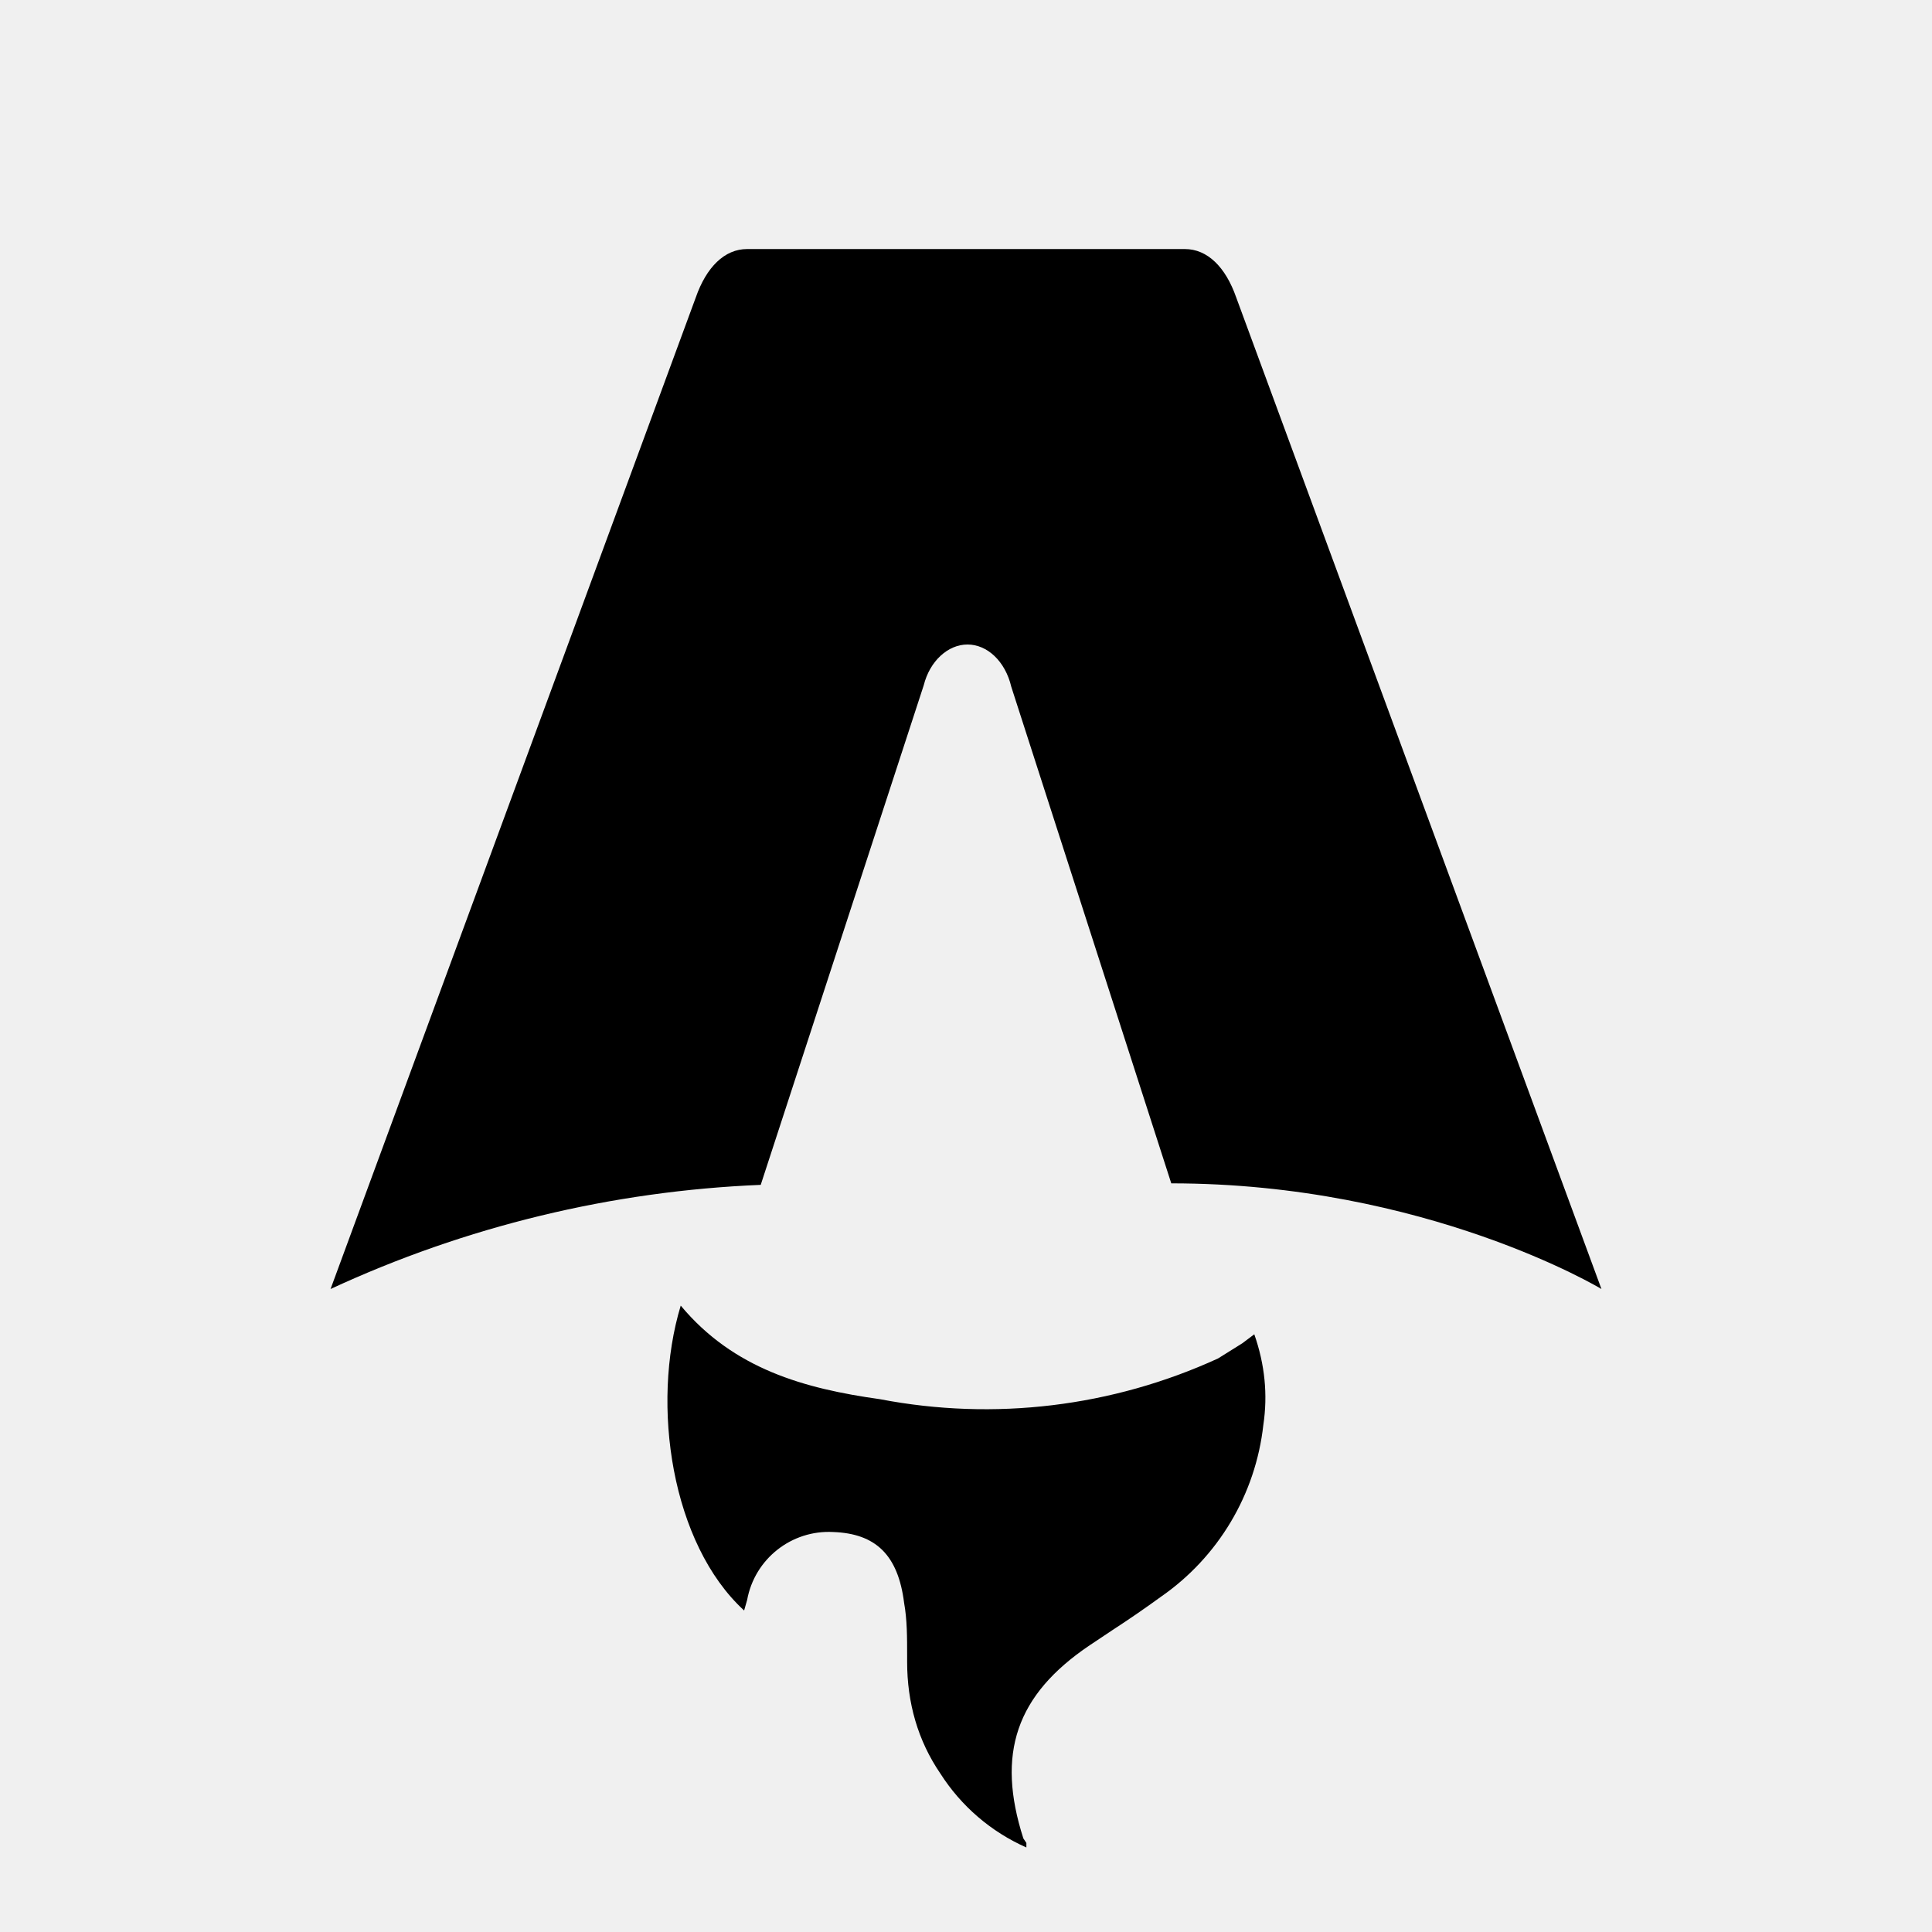
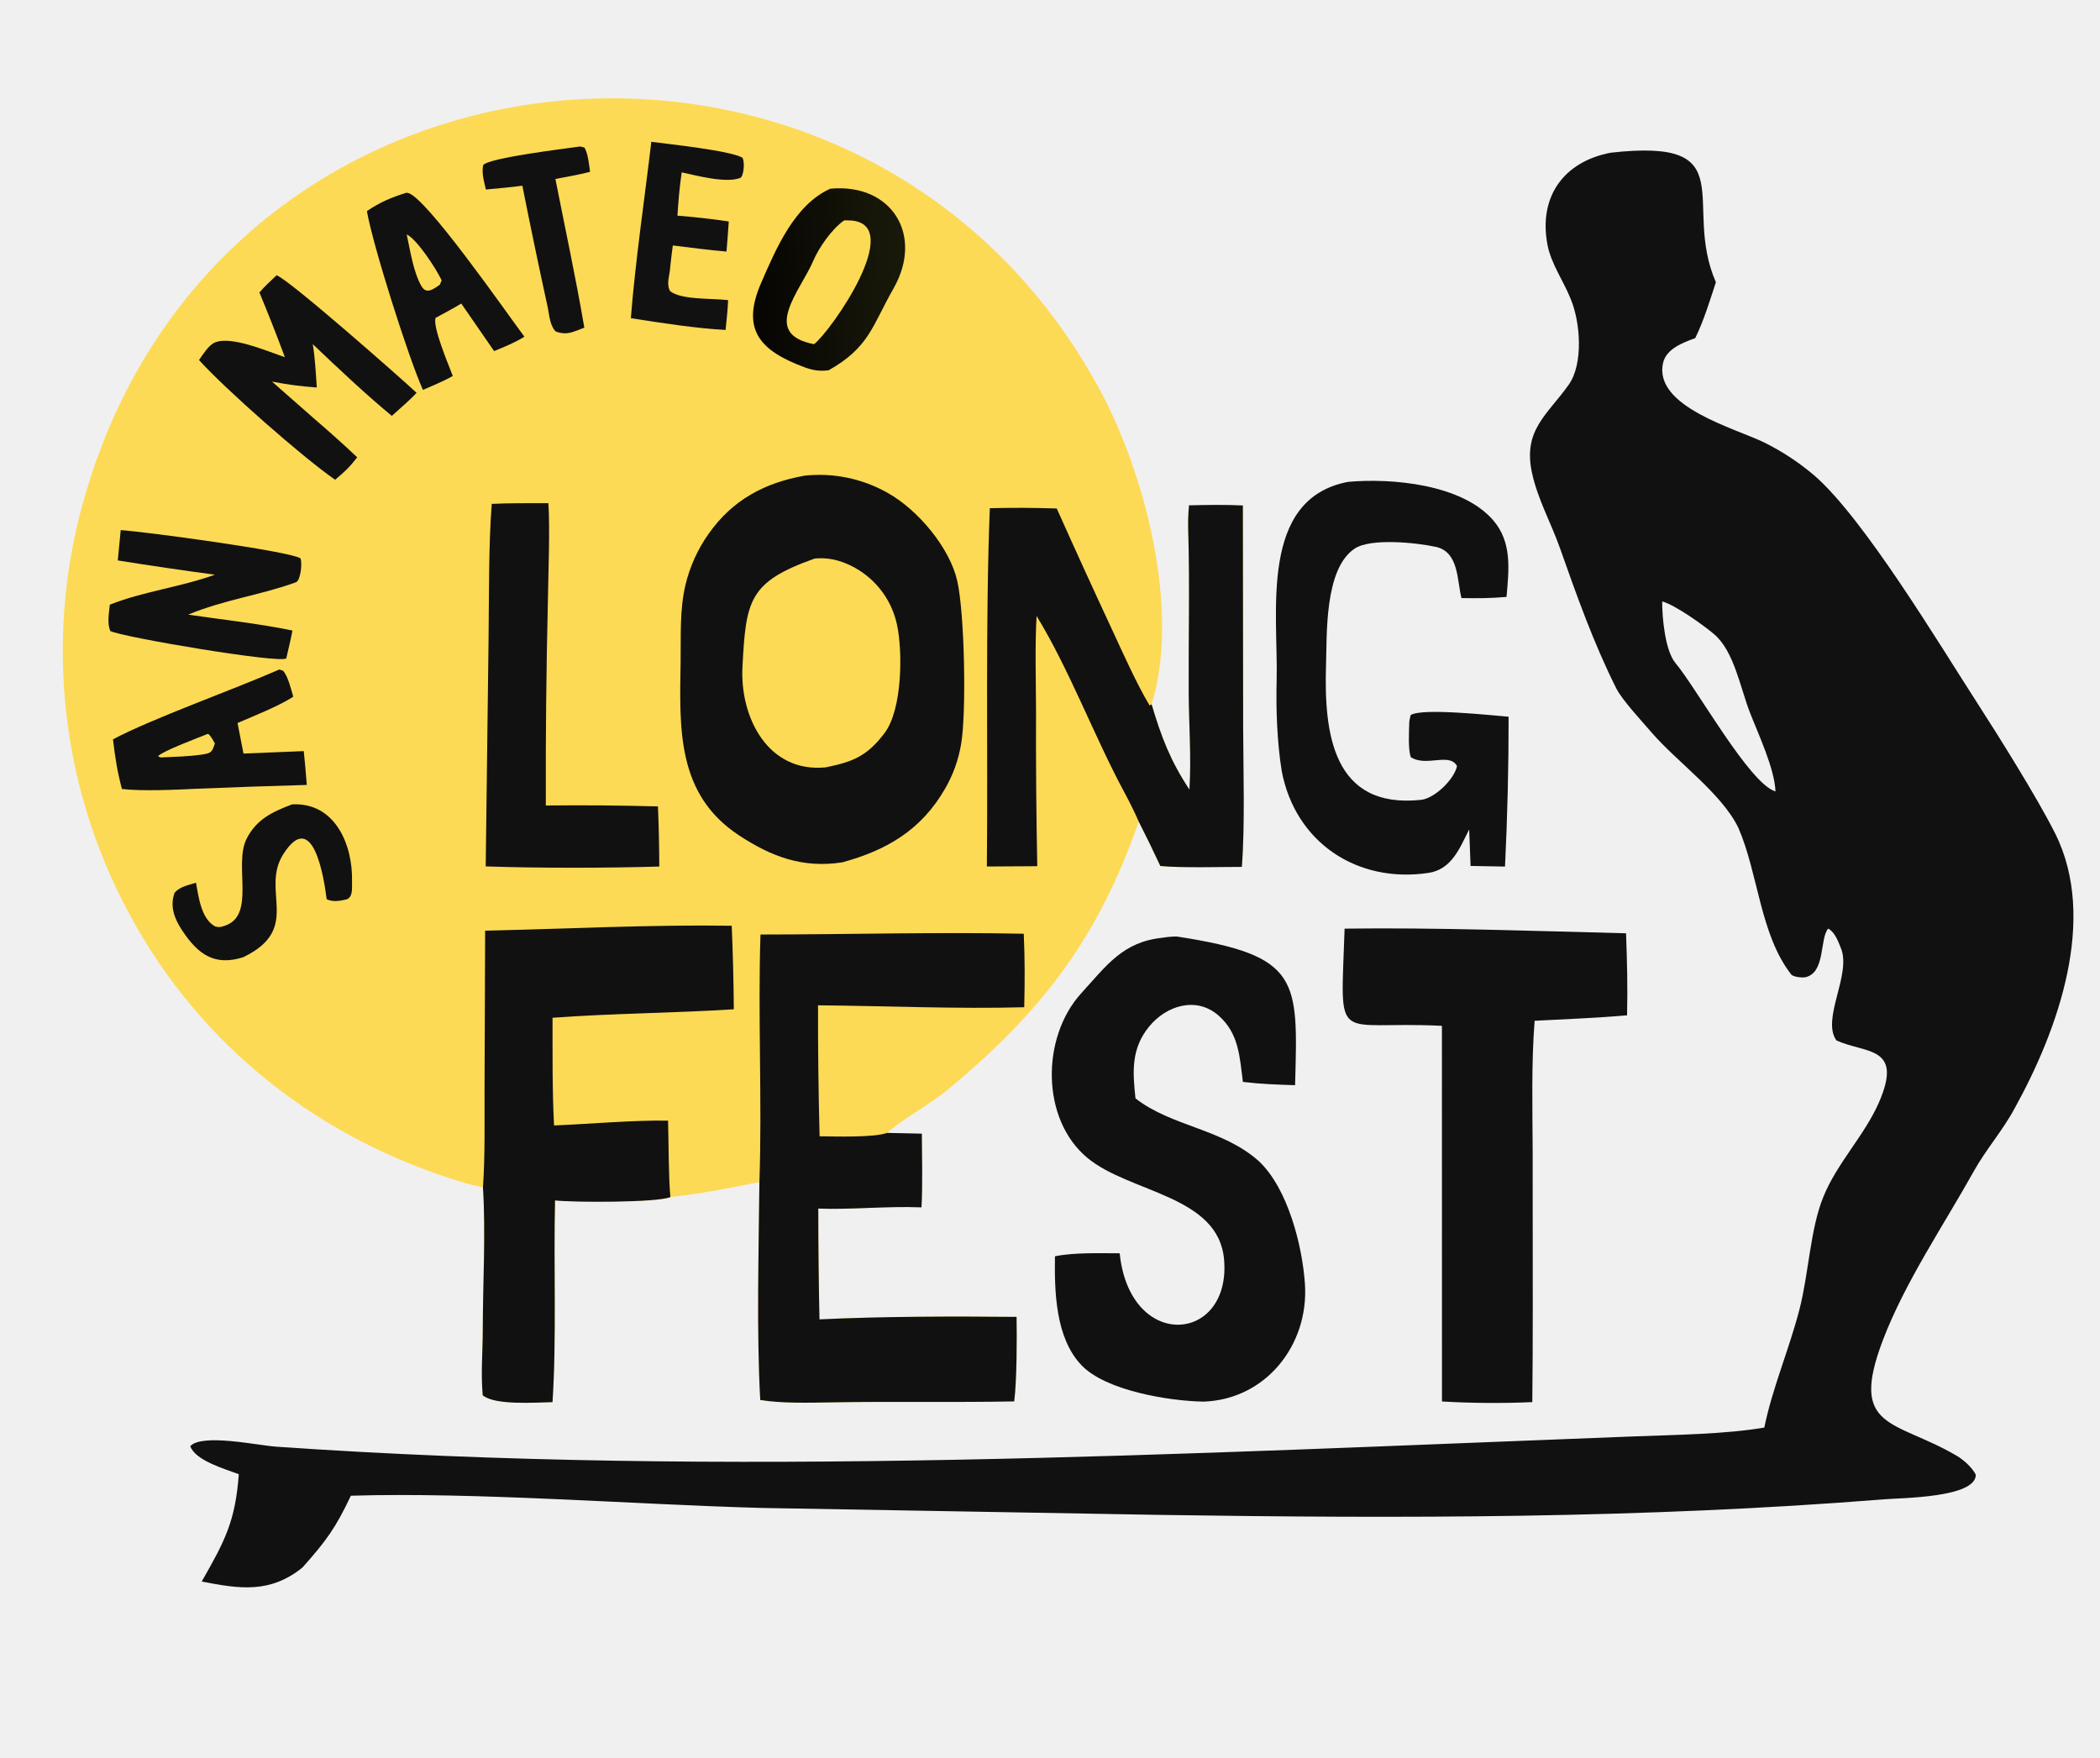
- <svg xmlns="http://www.w3.org/2000/svg" fill="none" viewBox="0 0 128 128">
-   <path d="M50.4 78.5a75.1 75.1 0 0 0-28.5 6.9l24.2-65.7c.7-2 1.9-3.2 3.4-3.2h29c1.5 0 2.7 1.2 3.4 3.2l24.2 65.7s-11.6-7-28.5-7L67 45.5c-.4-1.7-1.6-2.8-2.9-2.8-1.3 0-2.5 1.1-2.9 2.7L50.4 78.5Zm-1.1 28.2Zm-4.2-20.2c-2 6.6-.6 15.8 4.2 20.2a17.5 17.5 0 0 1 .2-.7 5.5 5.5 0 0 1 5.7-4.5c2.8.1 4.3 1.5 4.7 4.7.2 1.1.2 2.3.2 3.5v.4c0 2.7.7 5.2 2.2 7.4a13 13 0 0 0 5.7 4.9v-.3l-.2-.3c-1.8-5.6-.5-9.5 4.4-12.8l1.5-1a73 73 0 0 0 3.2-2.2 16 16 0 0 0 6.8-11.4c.3-2 .1-4-.6-6l-.8.6-1.6 1a37 37 0 0 1-22.4 2.7c-5-.7-9.7-2-13.2-6.2Z" />
-   <style>
-         path { fill: #000; }
-         @media (prefers-color-scheme: dark) {
-             path { fill: #FFF; }
-         }
-     </style>
+ <svg xmlns="http://www.w3.org/2000/svg" version="1.1" style="display: block;" viewBox="505.84 70.92 981.955 821.773" width="362" height="303" preserveAspectRatio="none">
+   <defs>
+     <linearGradient id="Gradient1" gradientUnits="userSpaceOnUse" x1="858.961" y1="203.237" x2="928.031" y2="199.606">
+       <stop class="stop0" offset="0" stop-opacity="1" stop-color="rgb(6,5,3)" />
+       <stop class="stop1" offset="1" stop-opacity="1" stop-color="rgb(25,25,10)" />
+     </linearGradient>
+   </defs>
+   <path transform="translate(0,0)" fill="rgb(253,218,85)" d="M 731.671 626.027 C 728.75 625.485 725.859 624.797 723.008 623.965 C 655.57 603.87 599.503 560.229 566.178 497.976 C 533.164 436.771 526.2 364.847 546.857 298.445 C 614.268 77.557 911.837 53.254 1019.99 252.939 C 1041.39 292.445 1057.85 356.416 1044.34 400.251 C 1048.86 415.526 1053.22 426.863 1062.02 440.088 C 1062.95 424.789 1061.76 409.839 1061.67 394.572 C 1061.54 369.65 1062.2 344.722 1061.47 319.798 C 1061.34 315.518 1061.41 311.461 1061.82 307.194 C 1070.53 307.001 1078.26 306.844 1087 307.258 L 1087.13 410.706 C 1087.17 429.643 1088.03 457.911 1086.51 476.233 C 1075.59 476.249 1058.78 476.748 1048.43 475.83 C 1045.18 468.838 1041.8 461.905 1038.3 455.034 C 1019.49 509.191 993.361 543.643 949.139 580.286 C 940.632 587.334 927.722 594.18 920.662 600.608 C 926.068 600.766 931.476 600.886 936.885 600.97 C 936.96 612.025 937.302 624.524 936.723 635.414 C 919.953 634.777 903.335 636.601 888.463 635.982 C 888.473 653.255 888.659 670.528 889.021 687.797 C 918.434 686.378 951.63 686.352 981.186 686.633 C 981.342 696.606 981.332 716.539 980.074 726.137 C 951.694 726.706 923.207 726.084 894.807 726.588 C 884.132 726.778 871.795 727.122 861.34 725.502 C 859.571 694.241 860.63 655.119 860.935 623.585 C 846.614 626.448 833.835 629.026 819.312 630.604 C 813.335 633.262 773.267 633.138 765.373 632.166 C 764.649 662.155 766.136 697.223 764.187 726.487 C 756.278 726.658 737.125 728.066 731.562 723.269 C 730.629 712.791 731.579 702.924 731.589 692.523 C 731.611 671.219 733.032 647.11 731.671 626.027 z" />
+   <path transform="translate(0,0)" fill="rgb(18,17,17)" d="M 861.443 507.853 C 901.96 507.834 944.309 506.65 984.549 507.489 C 985.094 519.612 985.045 529.705 984.768 541.854 C 953.622 542.722 919.794 541.234 888.35 540.953 C 888.298 561.367 888.543 581.782 889.083 602.189 C 896.616 602.262 914.406 602.856 920.662 600.608 C 926.068 600.766 931.476 600.886 936.885 600.97 C 936.96 612.025 937.302 624.524 936.723 635.414 C 919.953 634.777 903.335 636.601 888.463 635.982 C 888.473 653.255 888.659 670.528 889.021 687.797 C 918.434 686.378 951.63 686.352 981.186 686.633 C 981.342 696.606 981.332 716.539 980.074 726.137 C 951.694 726.706 923.207 726.084 894.807 726.588 C 884.132 726.778 871.795 727.122 861.34 725.502 C 859.571 694.241 860.63 655.119 860.935 623.585 C 862.26 585.962 860.179 546.053 861.443 507.853 z" />
+   <path transform="translate(0,0)" fill="rgb(18,17,17)" d="M 732.69 506.065 C 769.227 505.215 811.768 503.17 847.995 503.758 C 848.55 516.768 848.877 529.788 848.976 542.81 C 820.85 544.607 791.686 544.726 764.205 546.778 C 764.235 563.149 764.055 580.864 764.915 597.127 C 781.355 596.454 802.487 594.572 818.225 594.878 C 818.525 604.98 818.412 621.165 819.312 630.604 C 813.335 633.262 773.267 633.138 765.373 632.166 C 764.649 662.155 766.136 697.223 764.187 726.487 C 756.278 726.658 737.125 728.066 731.562 723.269 C 730.629 712.791 731.579 702.924 731.589 692.523 C 731.611 671.219 733.032 647.11 731.671 626.027 C 732.716 611.349 732.355 594.641 732.412 579.726 L 732.69 506.065 z" />
+   <path transform="translate(0,0)" fill="rgb(18,17,17)" d="M 1061.82 307.194 C 1070.53 307.001 1078.26 306.844 1087 307.258 L 1087.13 410.706 C 1087.17 429.643 1088.03 457.911 1086.51 476.233 C 1075.59 476.249 1058.78 476.748 1048.43 475.83 C 1045.18 468.838 1041.8 461.905 1038.3 455.034 C 1036.49 450.866 1033.9 445.656 1031.72 441.624 C 1017.53 415.382 1006.01 384.2 990.551 358.921 C 989.741 372.418 990.243 389.427 990.288 403.146 C 990.198 427.403 990.39 451.661 990.864 475.913 L 967.298 476.055 C 967.821 422.404 966.572 361.474 968.681 308.533 C 979.113 308.258 989.55 308.305 999.98 308.672 C 1008.44 327.602 1017.06 346.464 1025.82 365.257 C 1030.7 375.784 1037.46 390.916 1043.4 400.772 L 1044.34 400.251 C 1048.86 415.526 1053.22 426.863 1062.02 440.088 C 1062.95 424.789 1061.76 409.839 1061.67 394.572 C 1061.54 369.65 1062.2 344.722 1061.47 319.798 C 1061.34 315.518 1061.41 311.461 1061.82 307.194 z" />
+   <path transform="translate(0,0)" fill="rgb(18,17,17)" d="M 882.18 293.296 C 895.633 291.879 909.192 294.71 920.955 301.393 C 935.253 309.415 949.92 327.112 953.437 342.463 C 956.923 357.68 957.793 404.452 955.236 418.907 C 954.013 426.205 951.486 433.224 947.777 439.628 C 936.648 458.955 920.607 468.405 899.641 474.121 C 881.141 476.939 866.608 471.502 851.335 461.446 C 822.212 442.273 823.598 411.579 824.092 380.478 C 824.284 368.41 823.566 356.21 826.381 344.325 C 828.434 335.765 832.104 327.676 837.192 320.493 C 848.35 304.626 863.423 296.614 882.18 293.296 z" />
+   <path transform="translate(0,0)" fill="rgb(253,218,85)" d="M 886.777 332.075 C 894.328 331.333 901.246 333.564 907.615 337.575 C 916.68 343.349 923.045 352.522 925.282 363.035 C 928 375.727 927.755 402.649 919.475 413.637 C 911.158 424.674 904.377 427.134 891.963 429.694 C 864.848 432.391 851.804 406.197 853.008 382.823 C 854.627 351.373 856.052 343.009 886.777 332.075 z" />
+   <path transform="translate(0,0)" fill="rgb(18,17,17)" d="M 735.782 306.513 C 744.091 306.075 753.855 306.237 762.275 306.17 C 763.052 318.719 762.218 338.844 762.031 351.843 C 761.277 383.733 760.957 415.633 761.071 447.532 C 778.546 447.339 796.023 447.481 813.492 447.959 C 813.886 457.322 814.095 466.693 814.119 476.064 C 789.856 476.815 756.996 476.84 732.956 476.004 L 734.291 369.821 C 734.547 350.172 734.268 325.661 735.782 306.513 z" />
+   <path transform="translate(0,0)" fill="url(#Gradient1)" d="M 894.083 159.151 C 922.682 156.469 937.935 180.712 923.646 205.788 C 913.651 223.327 912.337 233.291 893.356 244.021 C 889.218 244.61 885.802 244.052 881.827 242.563 C 861.477 234.941 852.156 225.274 861.725 203.249 C 868.642 187.328 877.343 166.663 894.083 159.151 z" />
+   <path transform="translate(0,0)" fill="rgb(253,218,85)" d="M 900.636 173.948 C 901.597 173.928 902.558 173.945 903.517 173.999 C 929.555 175.527 894.364 225.814 886.492 231.844 C 861.247 227.038 880.193 206.835 886.114 192.871 C 888.717 186.732 895.072 177.611 900.636 173.948 z" />
+   <path transform="translate(0,0)" fill="rgb(18,17,17)" d="M 635.158 199.634 C 640.657 201.31 693.614 247.988 700.63 254.58 C 697.647 257.87 692.499 262.254 689.054 265.36 C 676.933 255.397 663.487 242.687 652.096 231.827 C 653.173 238.427 653.518 245.394 653.971 252.088 C 645.888 251.485 641.009 250.84 633.042 249.342 L 652.192 266.184 C 659.412 272.414 665.937 278.156 672.875 284.736 C 668.955 289.721 667.376 291.129 662.54 295.232 C 647.05 284.468 611.315 252.977 598.908 239.278 C 600.616 236.732 603.347 232.464 606.008 231.196 C 613.532 227.61 630.541 235.065 639.036 237.916 C 635.275 227.757 631.31 217.675 627.144 207.675 C 629.355 205.006 632.604 202.077 635.158 199.634 z" />
+   <path transform="translate(0,0)" fill="rgb(18,17,17)" d="M 562.288 318.781 C 572.962 319.412 641.806 328.67 646.386 332.016 C 647.253 334.591 646.327 342.393 644.23 343.158 C 627.643 349.209 610.361 351.358 593.844 358.301 C 609.612 360.623 627.148 362.492 642.584 365.729 C 641.825 369.887 640.646 374.565 639.702 378.733 C 637.066 381.328 562.832 368.789 557.391 365.946 C 555.894 362.251 556.785 357.703 557.193 353.639 C 572.45 347.531 590.274 345.414 606.337 339.623 C 591.168 337.595 576.026 335.37 560.915 332.948 L 562.288 318.781 z" />
+   <path transform="translate(0,0)" fill="rgb(18,17,17)" d="M 636.465 383.938 L 638.196 384.528 C 640.53 387.065 641.911 393.129 642.981 396.673 C 635.982 401.168 624.804 405.564 616.913 408.959 L 619.692 423.245 L 647.882 422.102 C 648.43 427.367 648.898 432.639 649.286 437.918 C 632.27 438.391 615.257 438.978 598.248 439.679 C 588.386 440.181 572.255 440.909 562.86 439.818 C 560.696 431.732 559.626 424.862 558.673 416.587 C 577.255 406.746 614.643 393.525 636.465 383.938 z" />
+   <path transform="translate(0,0)" fill="rgb(253,218,85)" d="M 603.085 414.011 C 604.257 414.606 605.55 417.214 606.311 418.49 C 605.016 422.5 604.746 423.083 600.218 423.728 C 593.984 424.617 587.25 424.78 580.971 425.067 L 579.728 424.51 C 581.639 422.16 599.014 415.666 603.085 414.011 z" />
+   <path transform="translate(0,0)" fill="rgb(18,17,17)" d="M 695.795 161.051 C 696.004 161.067 696.214 161.072 696.422 161.1 C 704.548 162.179 742.916 217.517 751.052 228.345 C 746.199 231.313 742.115 232.893 736.887 235.072 L 721.527 212.84 C 718.53 214.726 714.474 216.817 711.304 218.569 L 709.556 219.503 C 707.923 223.499 715.688 241.705 717.562 246.698 C 713.317 249.135 708.139 251.238 703.609 253.223 C 696.835 238.167 680.236 185.824 677.399 169.614 C 683.657 165.401 688.698 163.3 695.795 161.051 z" />
+   <path transform="translate(0,0)" fill="rgb(253,218,85)" d="M 696.01 180.529 C 700.872 182.779 710.02 196.913 712.365 202.033 L 711.449 204.107 C 708.461 206.072 705.233 208.777 702.866 204.64 C 699.12 198.095 697.642 187.944 696.01 180.529 z" />
+   <path transform="translate(0,0)" fill="rgb(18,17,17)" d="M 810.397 137.218 C 818.917 138.347 847.116 141.301 852.994 144.64 C 854.283 146.949 853.53 153.519 851.943 154.123 C 845.102 156.726 831.293 152.919 824.614 151.509 C 823.546 158.689 823.086 164.498 822.608 171.755 C 830.639 172.378 838.646 173.284 846.613 174.472 C 846.356 179.052 845.898 183.926 845.544 188.528 C 837.559 187.911 828.486 186.63 820.449 185.686 C 819.907 189.732 819.428 193.786 819.013 197.846 C 818.516 201.111 817.625 204.117 819.109 206.963 C 824.041 211.152 838.13 210.326 846.307 211.236 C 846.144 215.723 845.558 220.673 845.125 225.178 C 831.804 224.533 814.157 221.794 800.828 219.688 C 802.786 194.153 807.359 162.966 810.397 137.218 z" />
+   <path transform="translate(0,0)" fill="rgb(18,17,17)" d="M 642.416 447.009 C 662.633 445.918 670.894 466.12 670.442 483.055 C 670.369 485.784 671.091 490.735 667.529 491.528 C 664.507 492.2 661.435 492.706 658.586 491.337 C 657.362 481.4 652.23 448.684 638.412 470.124 C 627.315 487.344 647.318 505.086 619.583 518.464 C 606.211 522.711 598.481 517.258 590.918 505.793 C 587.397 500.455 585.153 494.613 587.501 488.299 C 589.837 485.531 593.932 484.735 597.481 483.64 C 598.685 490.297 599.979 500.67 606.48 504.085 C 608.538 504.561 608.807 504.425 610.706 503.837 C 625.749 499.179 614.925 475.427 621.156 463.093 C 625.733 454.031 633.118 450.511 642.416 447.009 z" />
+   <path transform="translate(0,0)" fill="rgb(18,17,17)" d="M 777.132 139.41 L 779.129 139.899 C 780.881 143.016 781.226 147.611 781.75 151.248 C 777.287 152.495 770.277 153.674 765.544 154.601 C 770.098 177.707 775.106 200.938 779.074 224.121 C 773.532 226.192 771.037 227.809 765.716 225.918 C 763.061 223.324 762.7 218.566 761.986 214.767 C 757.837 195.802 753.874 176.798 750.097 157.756 C 744.544 158.508 738.651 158.987 733.044 159.526 C 732.178 155.694 730.97 151.897 731.783 148.086 C 734.709 144.643 769.935 140.455 777.132 139.41 z" />
+   <path transform="translate(0,0)" fill="rgb(18,17,17)" d="M 1258.94 142.325 C 1321.95 135.211 1292.1 166.129 1308.19 202.885 C 1305.31 211.62 1302.56 220.774 1298.53 229.012 C 1292.82 231.108 1285.01 233.961 1283.5 240.574 C 1278.81 261.104 1317.51 271.243 1330.96 277.888 C 1339.3 282.032 1347.1 287.179 1354.19 293.215 C 1377.32 313.207 1412.54 371.927 1430.23 399.331 C 1440.11 414.636 1458.55 444.039 1466.85 460.646 C 1486.85 500.692 1468.04 552.736 1447.9 589.079 C 1442.51 599.226 1434.5 608.291 1428.93 618.28 C 1414.68 643.809 1396.68 670.267 1386.33 697.358 C 1370.14 739.767 1391.89 734.508 1421.02 751.697 C 1423.92 753.406 1428.17 757.184 1429.73 760.46 C 1429.67 771.155 1395.41 771.233 1386.83 771.921 C 1274.15 780.953 1161.31 780.915 1048.39 779.214 L 861.643 775.952 C 802.045 774.317 728.25 768.474 669.904 770.242 C 662.764 785.339 658.417 791.317 647.252 803.825 C 632.173 815.996 617.905 813.845 600.165 810.355 C 611.116 791.176 615.876 782.111 617.503 760.183 C 610.93 757.733 597.067 753.748 594.81 747.06 C 600.384 741.048 626.273 746.705 634.857 747.303 C 846.233 762.017 1059.06 750.542 1270.51 742.486 C 1289.36 741.768 1312.82 741.472 1330.83 738.372 C 1334.6 719.817 1342.52 701.666 1347.35 682.793 C 1351.61 666.135 1352.33 645.401 1358.45 630.465 C 1364.73 614.902 1377.76 601.632 1384.4 586.43 C 1396.06 559.742 1378.13 563.605 1364.55 557.377 C 1357.37 547.388 1371.66 526.608 1366.67 514.298 C 1365.39 511.127 1363.9 506.812 1360.72 505.096 C 1356.67 509.458 1359.53 525.65 1350.12 527.803 C 1348.6 528.151 1344.33 527.704 1343.39 526.505 C 1328.86 507.856 1328.05 479.561 1318.75 458.099 C 1311.11 442.031 1289.77 426.923 1278.34 413.638 C 1273.55 408.083 1264.34 398.207 1261.62 392.795 C 1251.02 371.675 1243.14 349.461 1235.32 327.315 C 1231.1 315.35 1224.91 304.489 1222.2 292.029 C 1217.84 271.942 1229.38 264.899 1239.37 250.796 C 1246.29 241.012 1244.84 221.617 1240.34 210.815 C 1237.03 202.426 1231.12 194.283 1229.43 185.351 C 1225.18 162.864 1237.03 146.542 1258.94 142.325 z M 1336.06 440.946 C 1335.6 430.11 1328.03 414.227 1324 403.803 C 1319.6 392.404 1316.63 375.399 1307.48 367.543 C 1302.69 363.432 1288.88 353.553 1283.07 352.143 C 1283.05 359.845 1284.45 375.189 1289.31 380.957 C 1299.1 392.57 1323.96 437.501 1336.06 440.946 z" />
+   <path transform="translate(0,0)" fill="rgb(18,17,17)" d="M 1049.54 509.355 C 1050.86 509.091 1055.09 508.626 1056.49 508.842 C 1114.08 517.722 1112.75 528.823 1111.42 578.304 C 1102.86 578.023 1095.57 577.798 1087.02 576.768 C 1085.5 565.153 1085.2 554.088 1075.6 545.709 C 1065.22 536.658 1051.23 541.02 1043.14 550.924 C 1034.67 561.304 1035.46 572.064 1036.79 584.461 C 1053.64 597.666 1077.65 598.657 1094.56 613.91 C 1108.09 626.685 1114.85 653.486 1116.03 671.319 C 1117.9 699.861 1097.63 725.275 1068.59 726.251 C 1052.78 725.984 1023.02 721.237 1011.55 709.24 C 999.336 696.463 998.889 674.751 999.138 658.299 C 1008.07 656.461 1020.06 656.889 1029.4 656.895 C 1034.17 702.939 1081.52 698.91 1078.22 659.881 C 1075.67 629.754 1034.13 628.744 1014.3 612.287 C 992.606 594.291 992.681 556.158 1011.25 535.51 C 1023.29 522.343 1030.84 511.201 1049.54 509.355 z" />
+   <path transform="translate(0,0)" fill="rgb(18,17,17)" d="M 1134.57 505.106 C 1176.31 504.528 1224.05 506.219 1266.17 507.284 C 1266.67 520.643 1266.97 532.285 1266.65 545.628 C 1252.61 546.873 1237.57 547.432 1223.43 548.186 C 1221.88 567.714 1222.42 589.313 1222.51 609.031 L 1222.56 683.25 C 1222.57 697.661 1222.49 712.072 1222.34 726.482 C 1208.26 727.089 1194.17 726.989 1180.1 726.183 L 1180.08 550.55 C 1128.89 547.997 1132.76 561.211 1134.57 505.106 z" />
+   <path transform="translate(0,0)" fill="rgb(18,17,17)" d="M 1136.25 296.207 C 1156.74 294.388 1189.3 297.296 1203.94 314.039 C 1213 324.407 1211.39 337.379 1210.29 350.001 C 1202.63 350.687 1196.94 350.654 1189.22 350.549 C 1187.09 342.266 1188.08 329.087 1177.33 326.625 C 1168.52 324.692 1146.92 322.362 1139.3 327.406 C 1125.11 336.811 1126.34 367.412 1125.89 381.856 C 1124.89 413.62 1128.96 449.3 1170.35 444.886 C 1176.64 444.215 1185.88 435.309 1187.13 429.084 C 1183.63 422.573 1172.72 429.686 1165.48 424.893 C 1164.2 420.712 1164.72 413.365 1164.8 408.75 C 1164.83 407.782 1165.24 406.262 1165.46 405.258 C 1170.71 401.819 1202.81 405.351 1211.26 406.02 C 1211.28 429.384 1210.72 452.744 1209.58 476.079 L 1193.48 475.792 L 1192.82 458.737 C 1188.4 467.393 1184.7 477.422 1173.77 479.049 C 1140.42 484.014 1111.47 464.863 1105.15 431.312 C 1102.98 417.563 1102.45 402.715 1102.8 388.731 C 1103.57 357.407 1094.45 304.084 1136.25 296.207 z" />
</svg>
